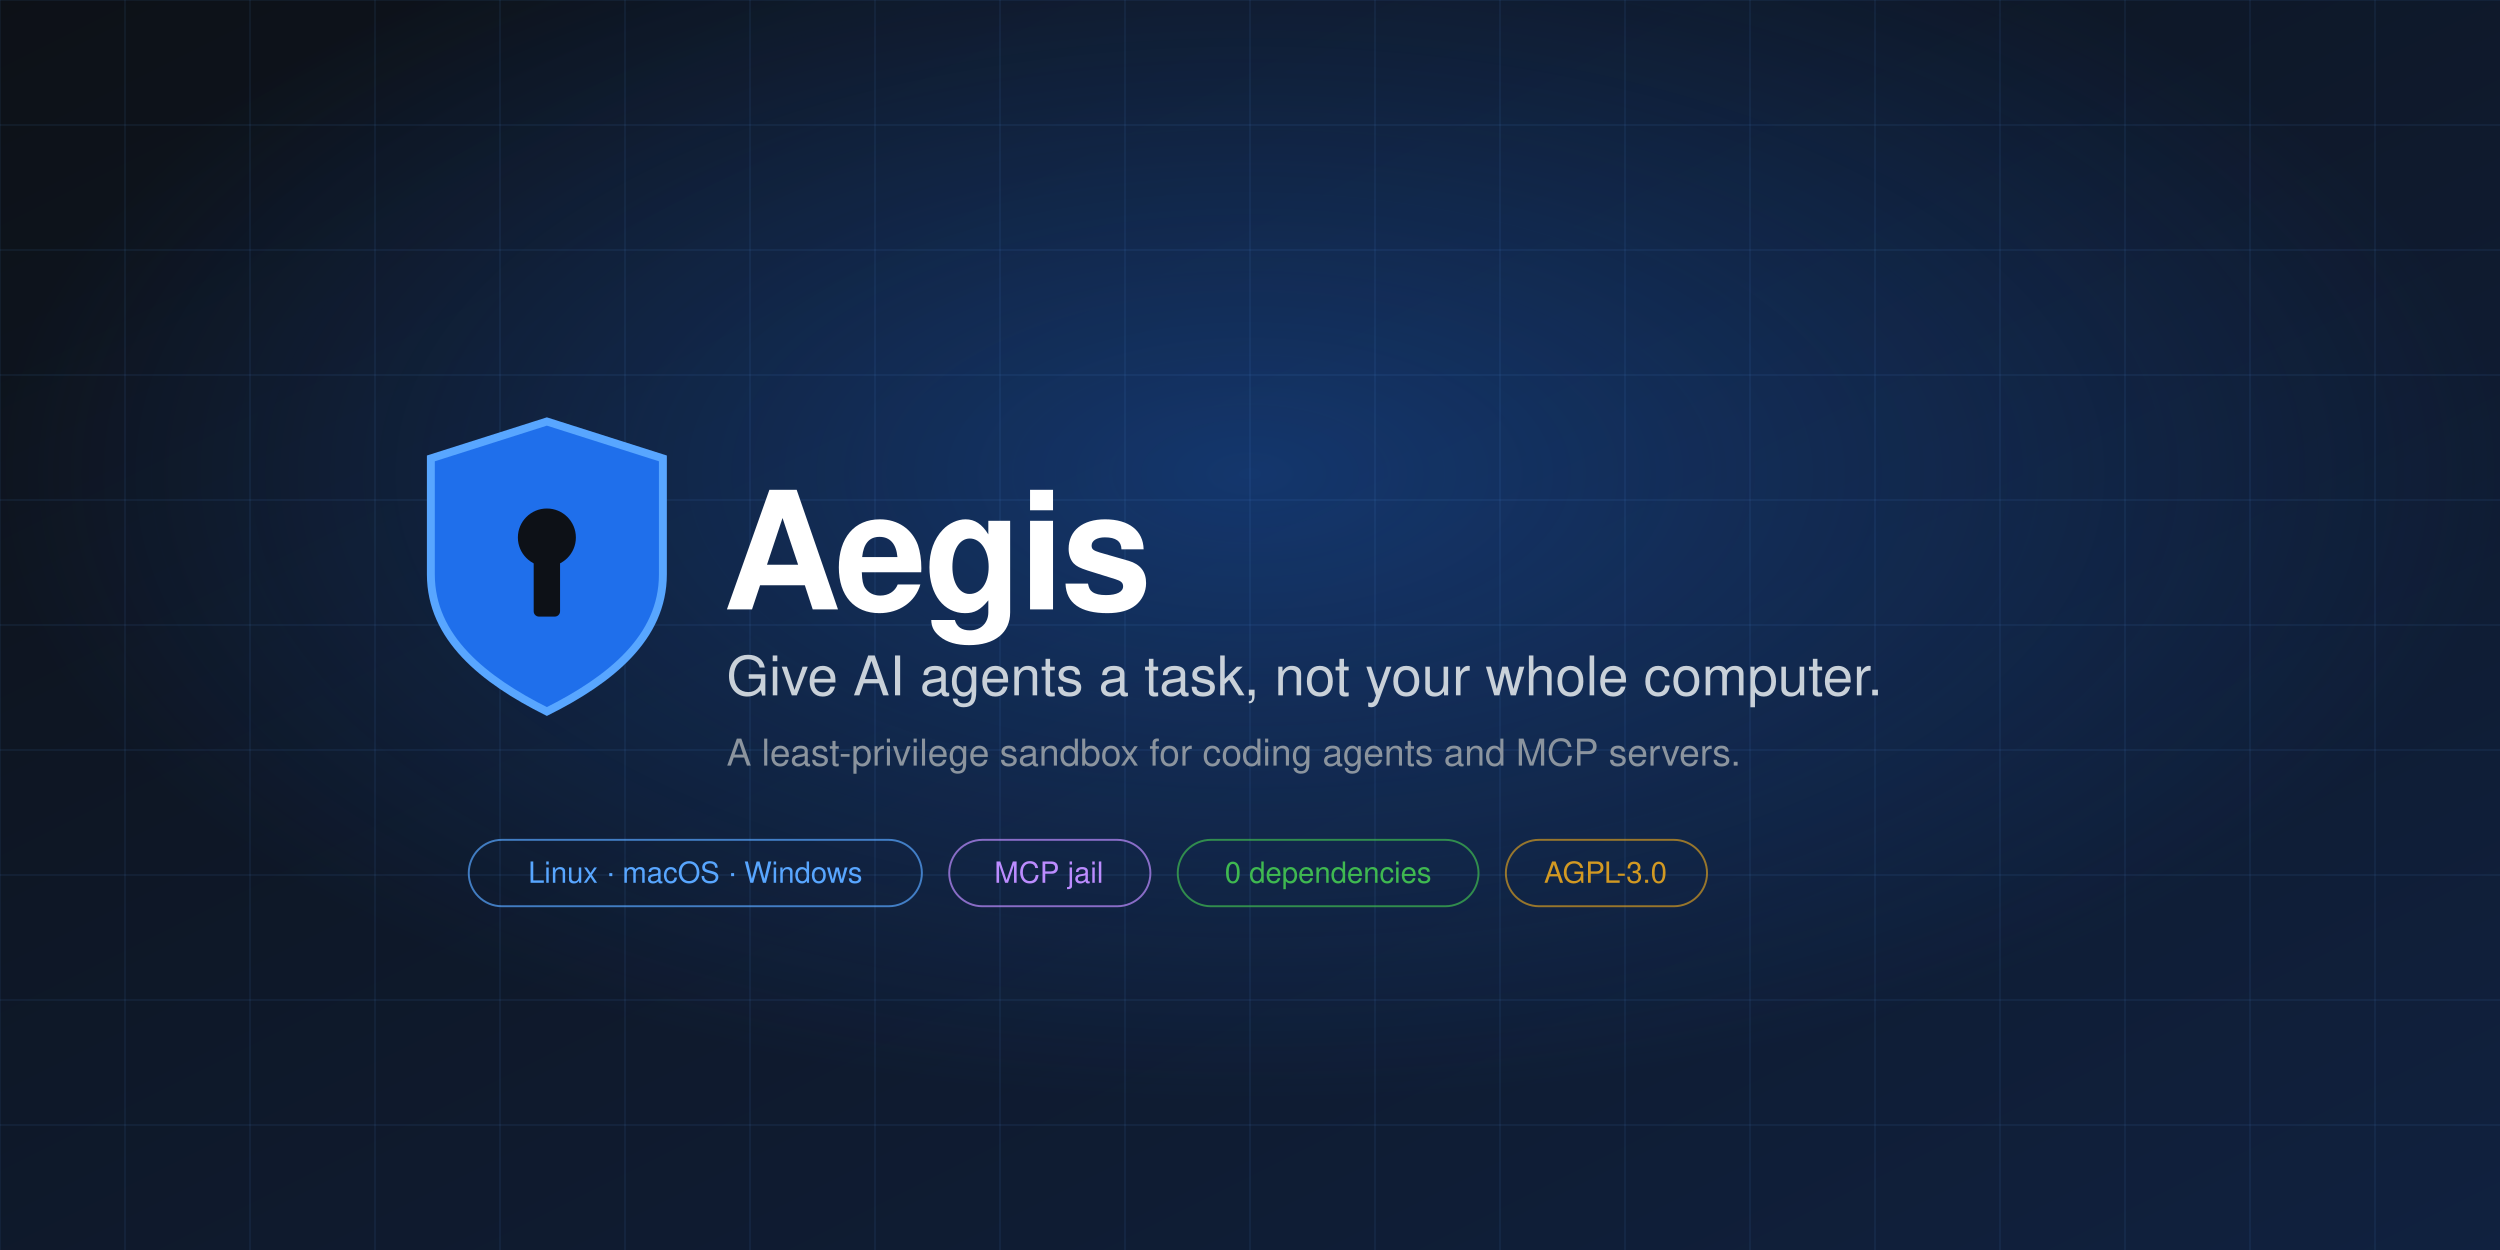
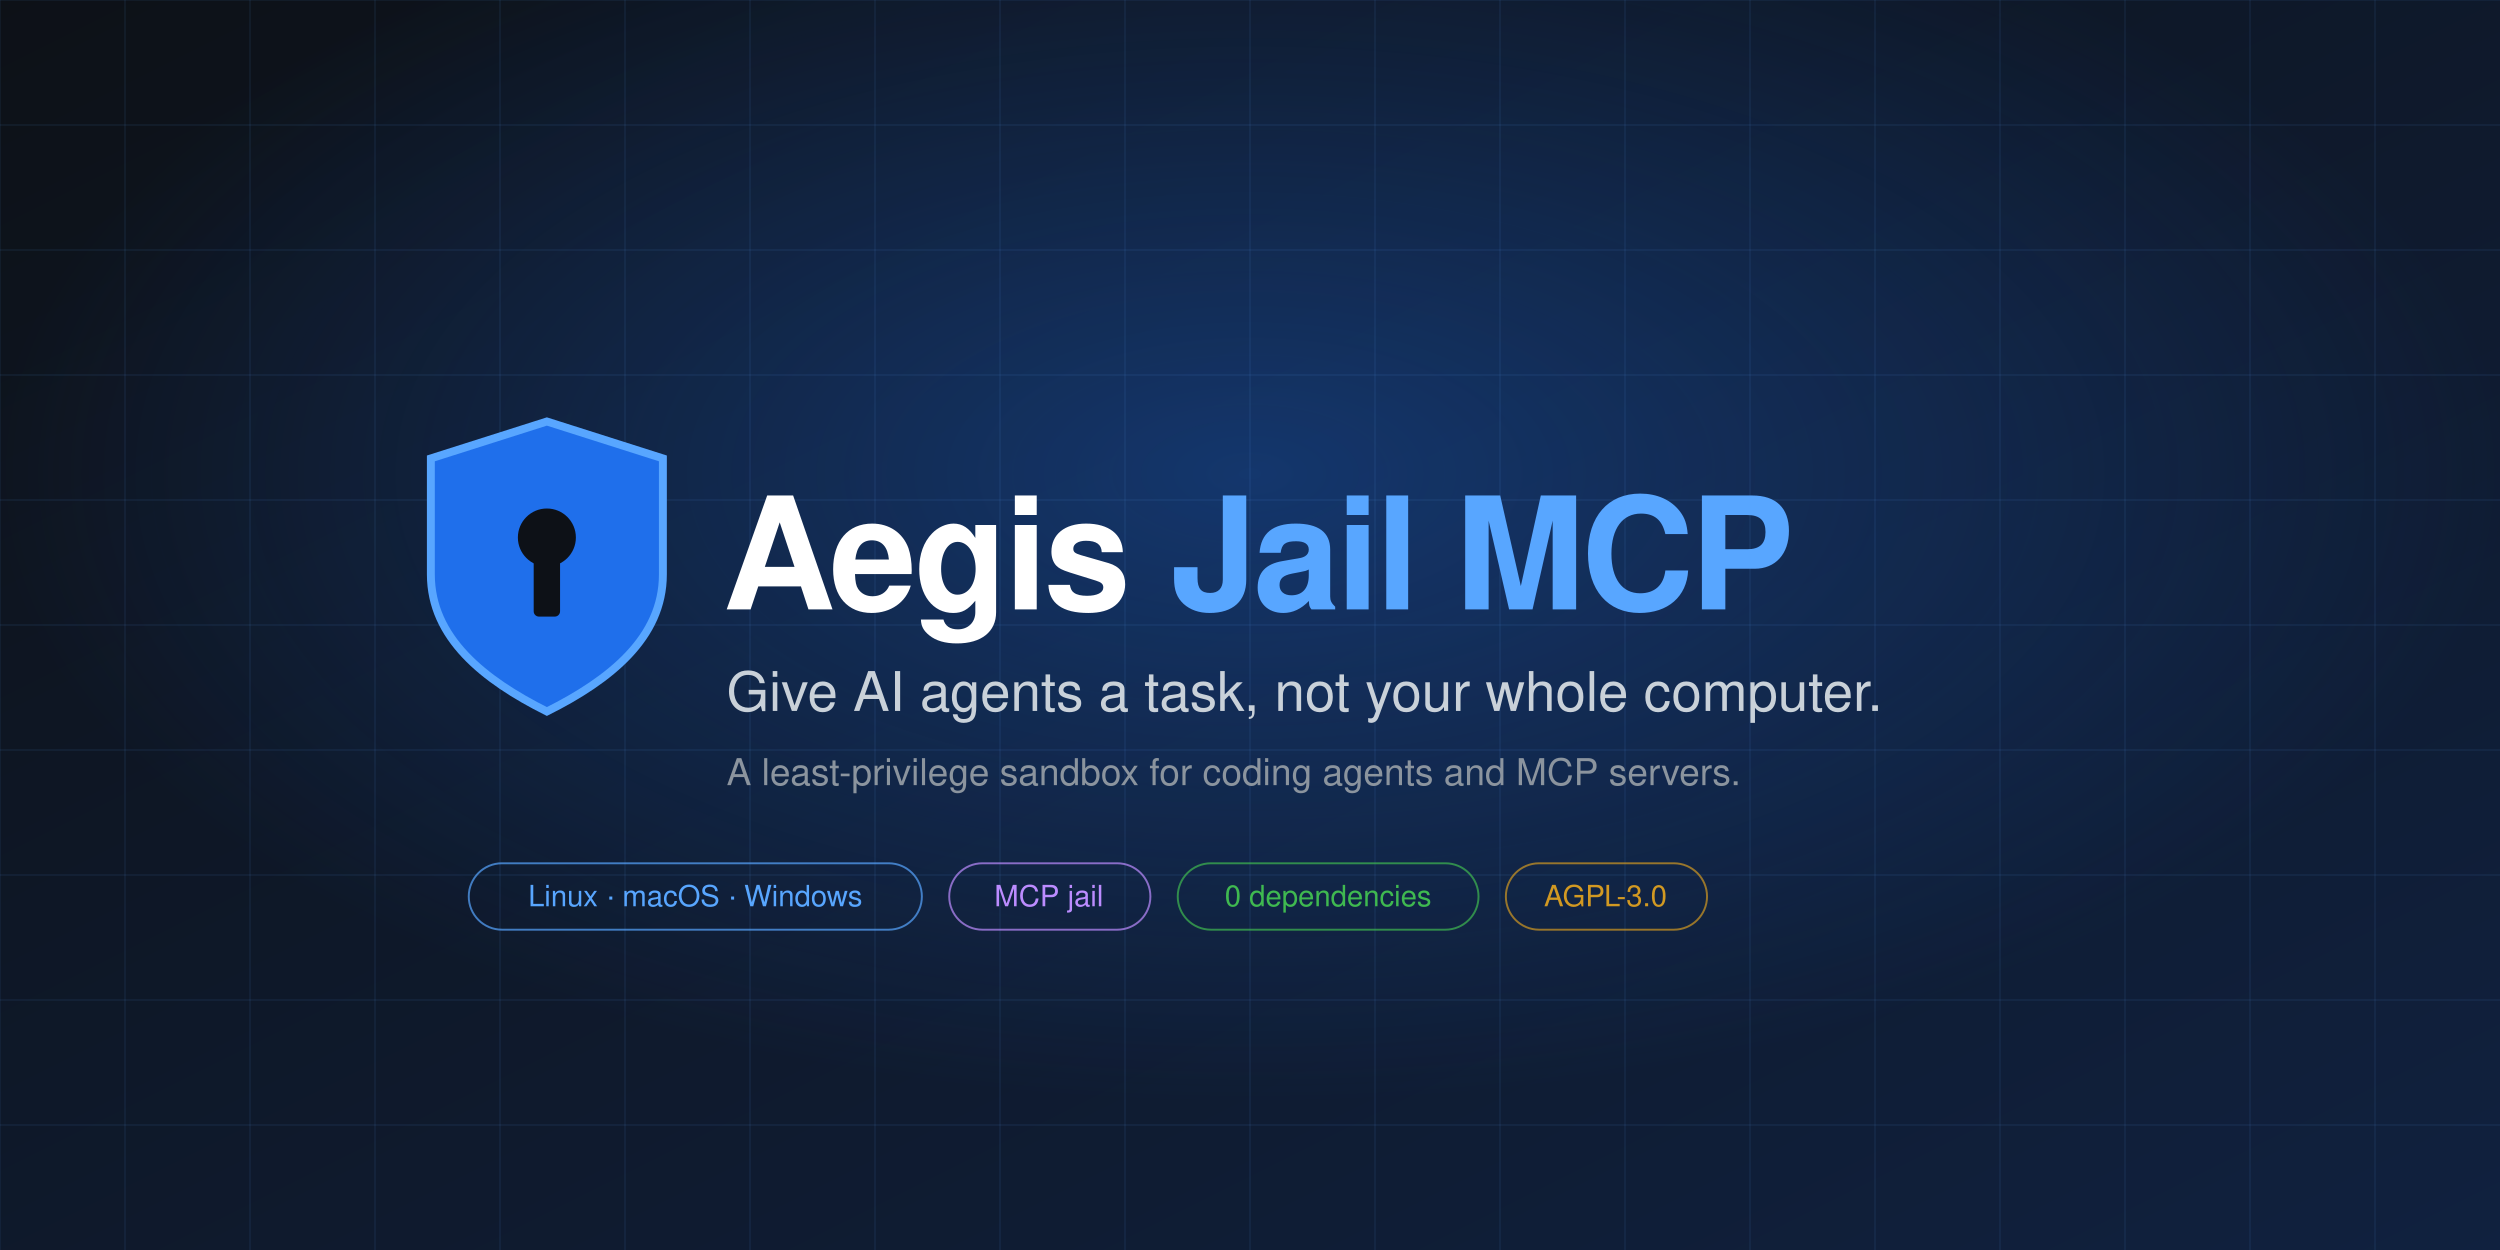
- <svg xmlns="http://www.w3.org/2000/svg" width="1280" height="640" viewBox="0 0 1280 640" role="img" aria-label="Aegis - give AI agents a task, not your whole computer">
+ <svg xmlns="http://www.w3.org/2000/svg" width="1280" height="640" viewBox="0 0 1280 640" role="img" aria-label="Aegis Jail MCP - give AI agents a task, not your whole computer">
  <defs>
    <linearGradient id="bg" x1="0" y1="0" x2="1" y2="1">
      <stop offset="0" stop-color="#0d1117" />
      <stop offset="1" stop-color="#10213f" />
    </linearGradient>
    <radialGradient id="glow" cx=".5" cy=".38" r=".5">
      <stop offset="0" stop-color="#1f6feb" stop-opacity=".35" />
      <stop offset="1" stop-color="#1f6feb" stop-opacity="0" />
    </radialGradient>
  </defs>
  <rect width="1280" height="640" fill="url(#bg)" />
  <rect width="1280" height="640" fill="url(#glow)" />
  <g stroke="#58a6ff" stroke-opacity=".07">
    <line x1="0" y1="0" x2="0" y2="640" />
    <line x1="64" y1="0" x2="64" y2="640" />
    <line x1="128" y1="0" x2="128" y2="640" />
    <line x1="192" y1="0" x2="192" y2="640" />
    <line x1="256" y1="0" x2="256" y2="640" />
    <line x1="320" y1="0" x2="320" y2="640" />
    <line x1="384" y1="0" x2="384" y2="640" />
    <line x1="448" y1="0" x2="448" y2="640" />
    <line x1="512" y1="0" x2="512" y2="640" />
    <line x1="576" y1="0" x2="576" y2="640" />
    <line x1="640" y1="0" x2="640" y2="640" />
    <line x1="704" y1="0" x2="704" y2="640" />
    <line x1="768" y1="0" x2="768" y2="640" />
    <line x1="832" y1="0" x2="832" y2="640" />
    <line x1="896" y1="0" x2="896" y2="640" />
    <line x1="960" y1="0" x2="960" y2="640" />
    <line x1="1024" y1="0" x2="1024" y2="640" />
    <line x1="1088" y1="0" x2="1088" y2="640" />
    <line x1="1152" y1="0" x2="1152" y2="640" />
    <line x1="1216" y1="0" x2="1216" y2="640" />
    <line x1="0" y1="0" x2="1280" y2="0" />
    <line x1="0" y1="64" x2="1280" y2="64" />
    <line x1="0" y1="128" x2="1280" y2="128" />
    <line x1="0" y1="192" x2="1280" y2="192" />
    <line x1="0" y1="256" x2="1280" y2="256" />
    <line x1="0" y1="320" x2="1280" y2="320" />
    <line x1="0" y1="384" x2="1280" y2="384" />
    <line x1="0" y1="448" x2="1280" y2="448" />
    <line x1="0" y1="512" x2="1280" y2="512" />
    <line x1="0" y1="576" x2="1280" y2="576" />
  </g>
  <g transform="translate(280,286) scale(1.35)">
    <path d="M0,-52 L44,-38 L44,6 C44,30 24,46 0,58 C-24,46 -44,30 -44,6 L-44,-38 Z" fill="#1f6feb" stroke="#58a6ff" stroke-width="3" />
    <circle cx="0" cy="-8" r="11" fill="#0d1117" />
    <rect x="-5" y="-4" width="10" height="26" rx="2" fill="#0d1117" />
  </g>
-   <text x="370" y="312" fill="#ffffff" font-family="-apple-system, BlinkMacSystemFont, 'Segoe UI', Helvetica, Arial, sans-serif" font-size="84" font-weight="800" letter-spacing="-2">Aegis</text>
-   <text x="372" y="356" fill="#c9d1d9" font-family="-apple-system, BlinkMacSystemFont, 'Segoe UI', Helvetica, Arial, sans-serif" font-size="28">Give AI agents a task, not your whole computer.</text>
-   <text x="372" y="392" fill="#8b949e" font-family="-apple-system, BlinkMacSystemFont, 'Segoe UI', Helvetica, Arial, sans-serif" font-size="19">A least-privilege sandbox for coding agents and MCP servers.</text>
-   <rect x="240" y="430" width="232" height="34" rx="17" fill="none" stroke="#58a6ff" stroke-opacity=".7" />
-   <text x="356" y="452" fill="#58a6ff" font-family="-apple-system, BlinkMacSystemFont, 'Segoe UI', Helvetica, Arial, sans-serif" font-size="15" text-anchor="middle">Linux · macOS · Windows</text>
-   <rect x="486" y="430" width="103" height="34" rx="17" fill="none" stroke="#bc8cff" stroke-opacity=".7" />
-   <text x="537" y="452" fill="#bc8cff" font-family="-apple-system, BlinkMacSystemFont, 'Segoe UI', Helvetica, Arial, sans-serif" font-size="15" text-anchor="middle">MCP jail</text>
-   <rect x="603" y="430" width="154" height="34" rx="17" fill="none" stroke="#3fb950" stroke-opacity=".7" />
-   <text x="680" y="452" fill="#3fb950" font-family="-apple-system, BlinkMacSystemFont, 'Segoe UI', Helvetica, Arial, sans-serif" font-size="15" text-anchor="middle">0 dependencies</text>
-   <rect x="771" y="430" width="103" height="34" rx="17" fill="none" stroke="#d29922" stroke-opacity=".7" />
-   <text x="822" y="452" fill="#d29922" font-family="-apple-system, BlinkMacSystemFont, 'Segoe UI', Helvetica, Arial, sans-serif" font-size="15" text-anchor="middle">AGPL-3.0</text>
+   <text x="370" y="312" fill="#ffffff" font-family="-apple-system, BlinkMacSystemFont, 'Segoe UI', Helvetica, Arial, sans-serif" font-size="80" font-weight="800" letter-spacing="-2">Aegis <tspan fill="#58a6ff">Jail MCP</tspan>
+   </text>
+   <text x="372" y="364" fill="#c9d1d9" font-family="-apple-system, BlinkMacSystemFont, 'Segoe UI', Helvetica, Arial, sans-serif" font-size="28">Give AI agents a task, not your whole computer.</text>
+   <text x="372" y="402" fill="#8b949e" font-family="-apple-system, BlinkMacSystemFont, 'Segoe UI', Helvetica, Arial, sans-serif" font-size="19">A least-privilege sandbox for coding agents and MCP servers.</text>
+   <rect x="240" y="442" width="232" height="34" rx="17" fill="none" stroke="#58a6ff" stroke-opacity=".7" />
+   <text x="356" y="464" fill="#58a6ff" font-family="-apple-system, BlinkMacSystemFont, 'Segoe UI', Helvetica, Arial, sans-serif" font-size="15" text-anchor="middle">Linux · macOS · Windows</text>
+   <rect x="486" y="442" width="103" height="34" rx="17" fill="none" stroke="#bc8cff" stroke-opacity=".7" />
+   <text x="537" y="464" fill="#bc8cff" font-family="-apple-system, BlinkMacSystemFont, 'Segoe UI', Helvetica, Arial, sans-serif" font-size="15" text-anchor="middle">MCP jail</text>
+   <rect x="603" y="442" width="154" height="34" rx="17" fill="none" stroke="#3fb950" stroke-opacity=".7" />
+   <text x="680" y="464" fill="#3fb950" font-family="-apple-system, BlinkMacSystemFont, 'Segoe UI', Helvetica, Arial, sans-serif" font-size="15" text-anchor="middle">0 dependencies</text>
+   <rect x="771" y="442" width="103" height="34" rx="17" fill="none" stroke="#d29922" stroke-opacity=".7" />
+   <text x="822" y="464" fill="#d29922" font-family="-apple-system, BlinkMacSystemFont, 'Segoe UI', Helvetica, Arial, sans-serif" font-size="15" text-anchor="middle">AGPL-3.0</text>
</svg>
